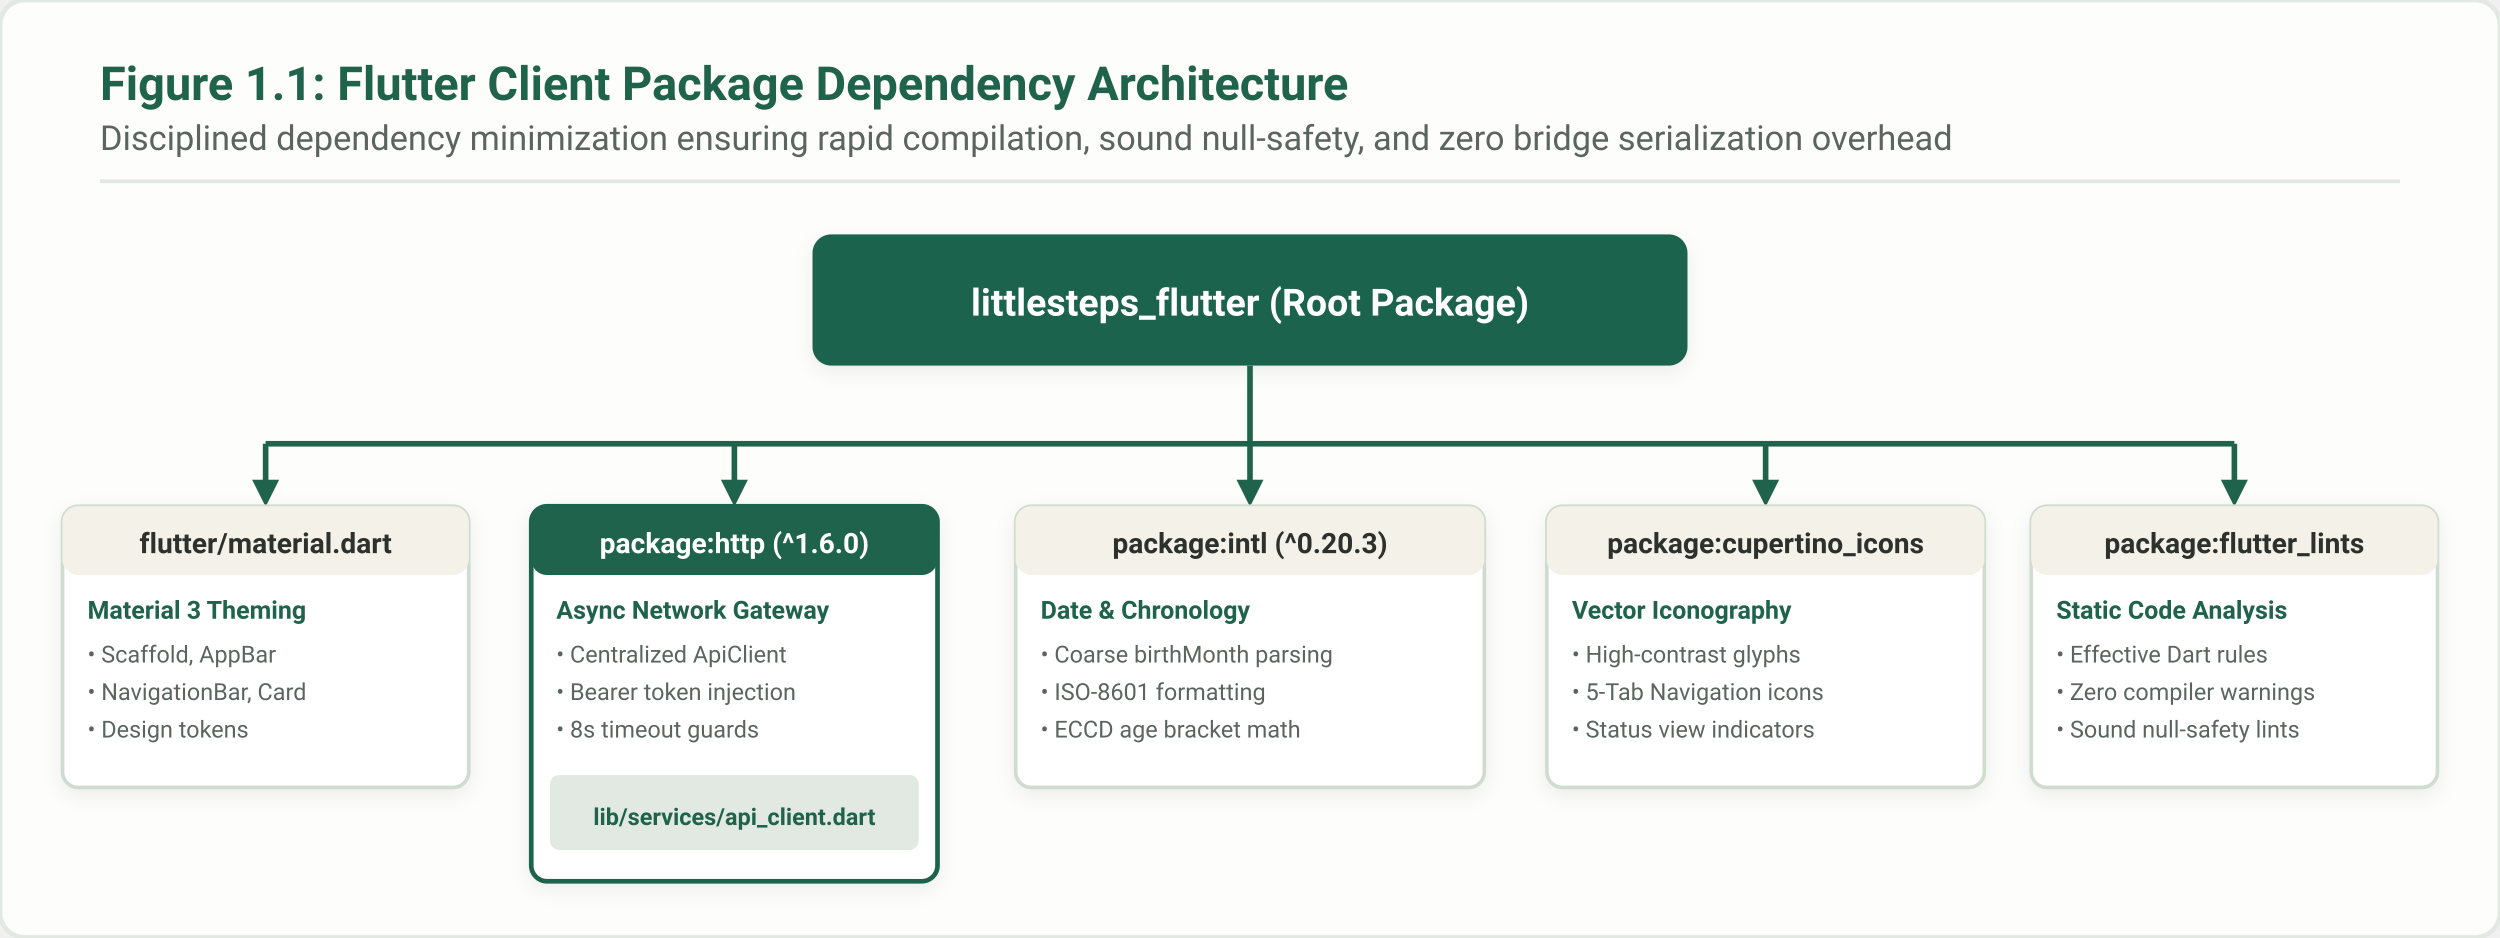
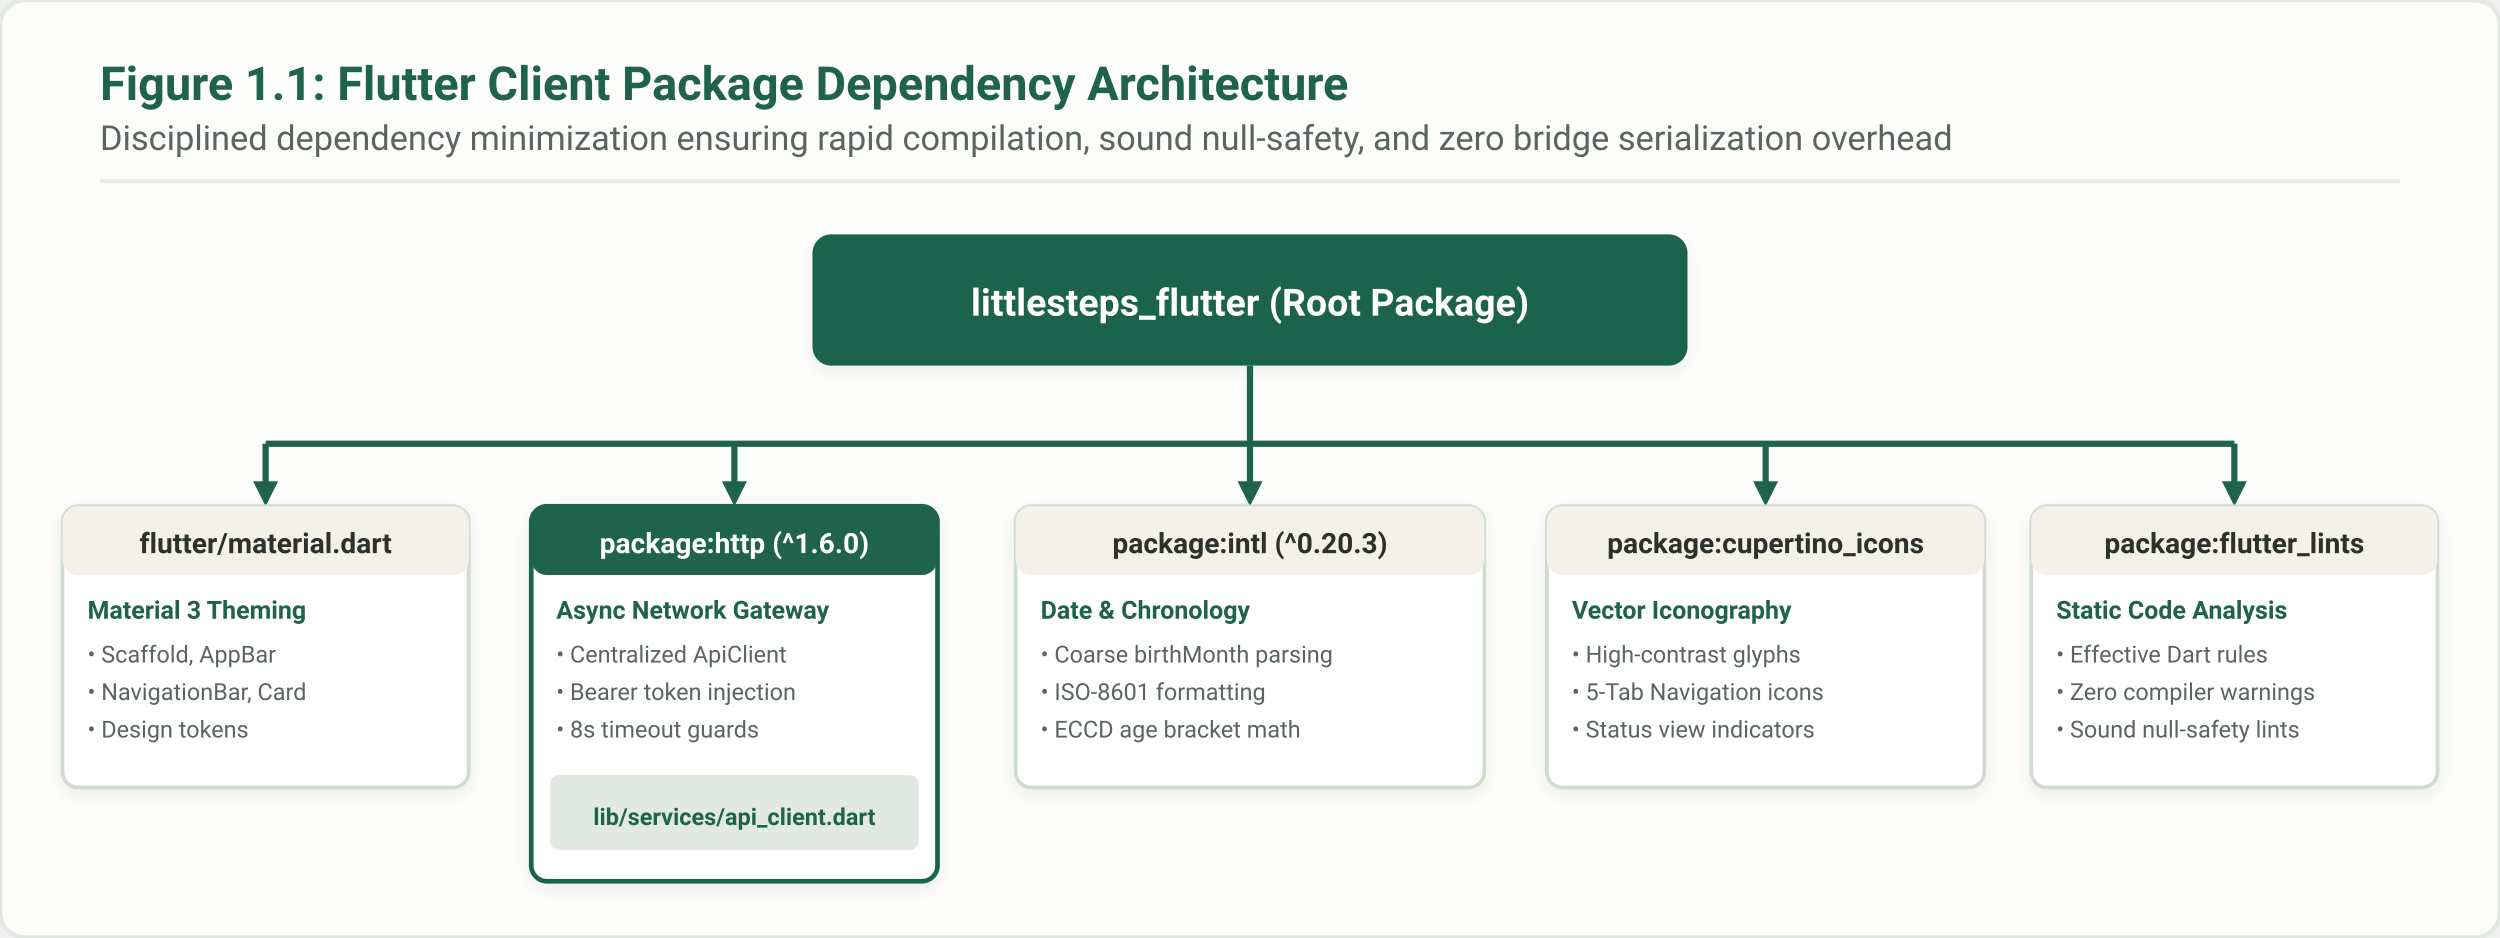
<svg xmlns="http://www.w3.org/2000/svg" width="800" height="300" viewBox="0 0 800 300" font-family="-apple-system, BlinkMacSystemFont, &quot;Segoe UI&quot;, Roboto, Helvetica, Arial, sans-serif">
  <defs>
    <filter id="shadow-pkg" x="-3%" y="-4%" width="106%" height="112%" filterUnits="userSpaceOnUse">
      <feDropShadow dx="0" dy="2" stdDeviation="3" flood-color="#000000" flood-opacity="0.07" />
    </filter>
-     <marker id="arr-pkg" viewBox="0 0 10 10" refX="6" refY="5" markerWidth="6" markerHeight="6" orient="auto-start-reverse">
-       <path d="M 0 1 L 8 5 L 0 9 z" fill="#1F634D" />
-     </marker>
  </defs>
  <rect width="800" height="300" fill="#FDFDFB" rx="8" stroke="#E2E8E2" stroke-width="1.5" />
  <text x="32" y="32" font-size="15" font-weight="700" fill="#1F634D">Figure 1.1: Flutter Client Package Dependency Architecture</text>
  <text x="32" y="48" font-size="11" fill="#5A655F">Disciplined dependency minimization ensuring rapid compilation, sound null-safety, and zero bridge serialization overhead</text>
  <line x1="32" y1="58" x2="768" y2="58" stroke="#E2E8E2" stroke-width="1.2" />
  <g transform="translate(260, 75)">
    <rect width="280" height="42" rx="6" fill="#1F634D" filter="url(#shadow-pkg)" />
    <text x="140" y="26" font-size="12" font-weight="700" fill="#FFFFFF" text-anchor="middle">littlesteps_flutter (Root Package)</text>
  </g>
-   <path d="M 400 117 L 400 142" stroke="#1F634D" stroke-width="1.8" fill="none" />
-   <path d="M 85 142 L 715 142" stroke="#1F634D" stroke-width="1.8" fill="none" />
-   <path d="M 85 142 L 85 160" stroke="#1F634D" stroke-width="1.8" fill="none" marker-end="url(#arr-pkg)" />
-   <path d="M 235 142 L 235 160" stroke="#1F634D" stroke-width="1.8" fill="none" marker-end="url(#arr-pkg)" />
-   <path d="M 400 142 L 400 160" stroke="#1F634D" stroke-width="1.8" fill="none" marker-end="url(#arr-pkg)" />
-   <path d="M 565 142 L 565 160" stroke="#1F634D" stroke-width="1.8" fill="none" marker-end="url(#arr-pkg)" />
-   <path d="M 715 142 L 715 160" stroke="#1F634D" stroke-width="1.8" fill="none" marker-end="url(#arr-pkg)" />
+   <line x1="400" y1="117" x2="400" y2="142" stroke="#1F634D" stroke-width="2" />
+   <line x1="85" y1="142" x2="715" y2="142" stroke="#1F634D" stroke-width="2" />
+   <line x1="85" y1="142" x2="85" y2="158" stroke="#1F634D" stroke-width="2" />
+   <polygon points="81,154 85,162 89,154" fill="#1F634D" />
+   <line x1="235" y1="142" x2="235" y2="158" stroke="#1F634D" stroke-width="2" />
+   <polygon points="231,154 235,162 239,154" fill="#1F634D" />
+   <line x1="400" y1="142" x2="400" y2="158" stroke="#1F634D" stroke-width="2" />
+   <polygon points="396,154 400,162 404,154" fill="#1F634D" />
+   <line x1="565" y1="142" x2="565" y2="158" stroke="#1F634D" stroke-width="2" />
+   <polygon points="561,154 565,162 569,154" fill="#1F634D" />
+   <line x1="715" y1="142" x2="715" y2="158" stroke="#1F634D" stroke-width="2" />
+   <polygon points="711,154 715,162 719,154" fill="#1F634D" />
  <g transform="translate(20, 162)">
    <rect width="130" height="90" rx="5" fill="#FFFFFF" stroke="#D1DCD1" stroke-width="1.2" filter="url(#shadow-pkg)" />
    <rect width="130" height="22" rx="5" fill="#F4F2E8" />
    <text x="65" y="15" font-size="9" font-weight="700" fill="#2D312E" text-anchor="middle">flutter/material.dart</text>
    <text x="8" y="36" font-size="8" font-weight="600" fill="#1F634D">Material 3 Theming</text>
    <text x="8" y="50" font-size="7.5" fill="#5A655F">• Scaffold, AppBar</text>
    <text x="8" y="62" font-size="7.5" fill="#5A655F">• NavigationBar, Card</text>
    <text x="8" y="74" font-size="7.5" fill="#5A655F">• Design tokens</text>
  </g>
  <g transform="translate(170, 162)">
    <rect width="130" height="120" rx="5" fill="#FFFFFF" stroke="#1F634D" stroke-width="1.5" filter="url(#shadow-pkg)" />
    <rect width="130" height="22" rx="5" fill="#1F634D" />
    <text x="65" y="15" font-size="9" font-weight="700" fill="#FFFFFF" text-anchor="middle">package:http (^1.6.0)</text>
    <text x="8" y="36" font-size="8" font-weight="600" fill="#1F634D">Async Network Gateway</text>
    <text x="8" y="50" font-size="7.5" fill="#5A655F">• Centralized ApiClient</text>
    <text x="8" y="62" font-size="7.5" fill="#5A655F">• Bearer token injection</text>
    <text x="8" y="74" font-size="7.5" fill="#5A655F">• 8s timeout guards</text>
    <rect x="6" y="86" width="118" height="24" rx="3" fill="#E2E8E2" />
    <text x="65" y="102" font-size="7.5" font-weight="600" fill="#1F634D" text-anchor="middle">lib/services/api_client.dart</text>
  </g>
  <g transform="translate(325, 162)">
    <rect width="150" height="90" rx="5" fill="#FFFFFF" stroke="#D1DCD1" stroke-width="1.2" filter="url(#shadow-pkg)" />
    <rect width="150" height="22" rx="5" fill="#F4F2E8" />
    <text x="75" y="15" font-size="9" font-weight="700" fill="#2D312E" text-anchor="middle">package:intl (^0.20.3)</text>
    <text x="8" y="36" font-size="8" font-weight="600" fill="#1F634D">Date &amp; Chronology</text>
    <text x="8" y="50" font-size="7.5" fill="#5A655F">• Coarse birthMonth parsing</text>
    <text x="8" y="62" font-size="7.5" fill="#5A655F">• ISO-8601 formatting</text>
    <text x="8" y="74" font-size="7.5" fill="#5A655F">• ECCD age bracket math</text>
  </g>
  <g transform="translate(495, 162)">
    <rect width="140" height="90" rx="5" fill="#FFFFFF" stroke="#D1DCD1" stroke-width="1.2" filter="url(#shadow-pkg)" />
    <rect width="140" height="22" rx="5" fill="#F4F2E8" />
    <text x="70" y="15" font-size="9" font-weight="700" fill="#2D312E" text-anchor="middle">package:cupertino_icons</text>
    <text x="8" y="36" font-size="8" font-weight="600" fill="#1F634D">Vector Iconography</text>
    <text x="8" y="50" font-size="7.5" fill="#5A655F">• High-contrast glyphs</text>
    <text x="8" y="62" font-size="7.5" fill="#5A655F">• 5-Tab Navigation icons</text>
    <text x="8" y="74" font-size="7.5" fill="#5A655F">• Status view indicators</text>
  </g>
  <g transform="translate(650, 162)">
    <rect width="130" height="90" rx="5" fill="#FFFFFF" stroke="#D1DCD1" stroke-width="1.2" filter="url(#shadow-pkg)" />
    <rect width="130" height="22" rx="5" fill="#F4F2E8" />
    <text x="65" y="15" font-size="9" font-weight="700" fill="#2D312E" text-anchor="middle">package:flutter_lints</text>
    <text x="8" y="36" font-size="8" font-weight="600" fill="#1F634D">Static Code Analysis</text>
    <text x="8" y="50" font-size="7.5" fill="#5A655F">• Effective Dart rules</text>
    <text x="8" y="62" font-size="7.5" fill="#5A655F">• Zero compiler warnings</text>
    <text x="8" y="74" font-size="7.5" fill="#5A655F">• Sound null-safety lints</text>
  </g>
</svg>
